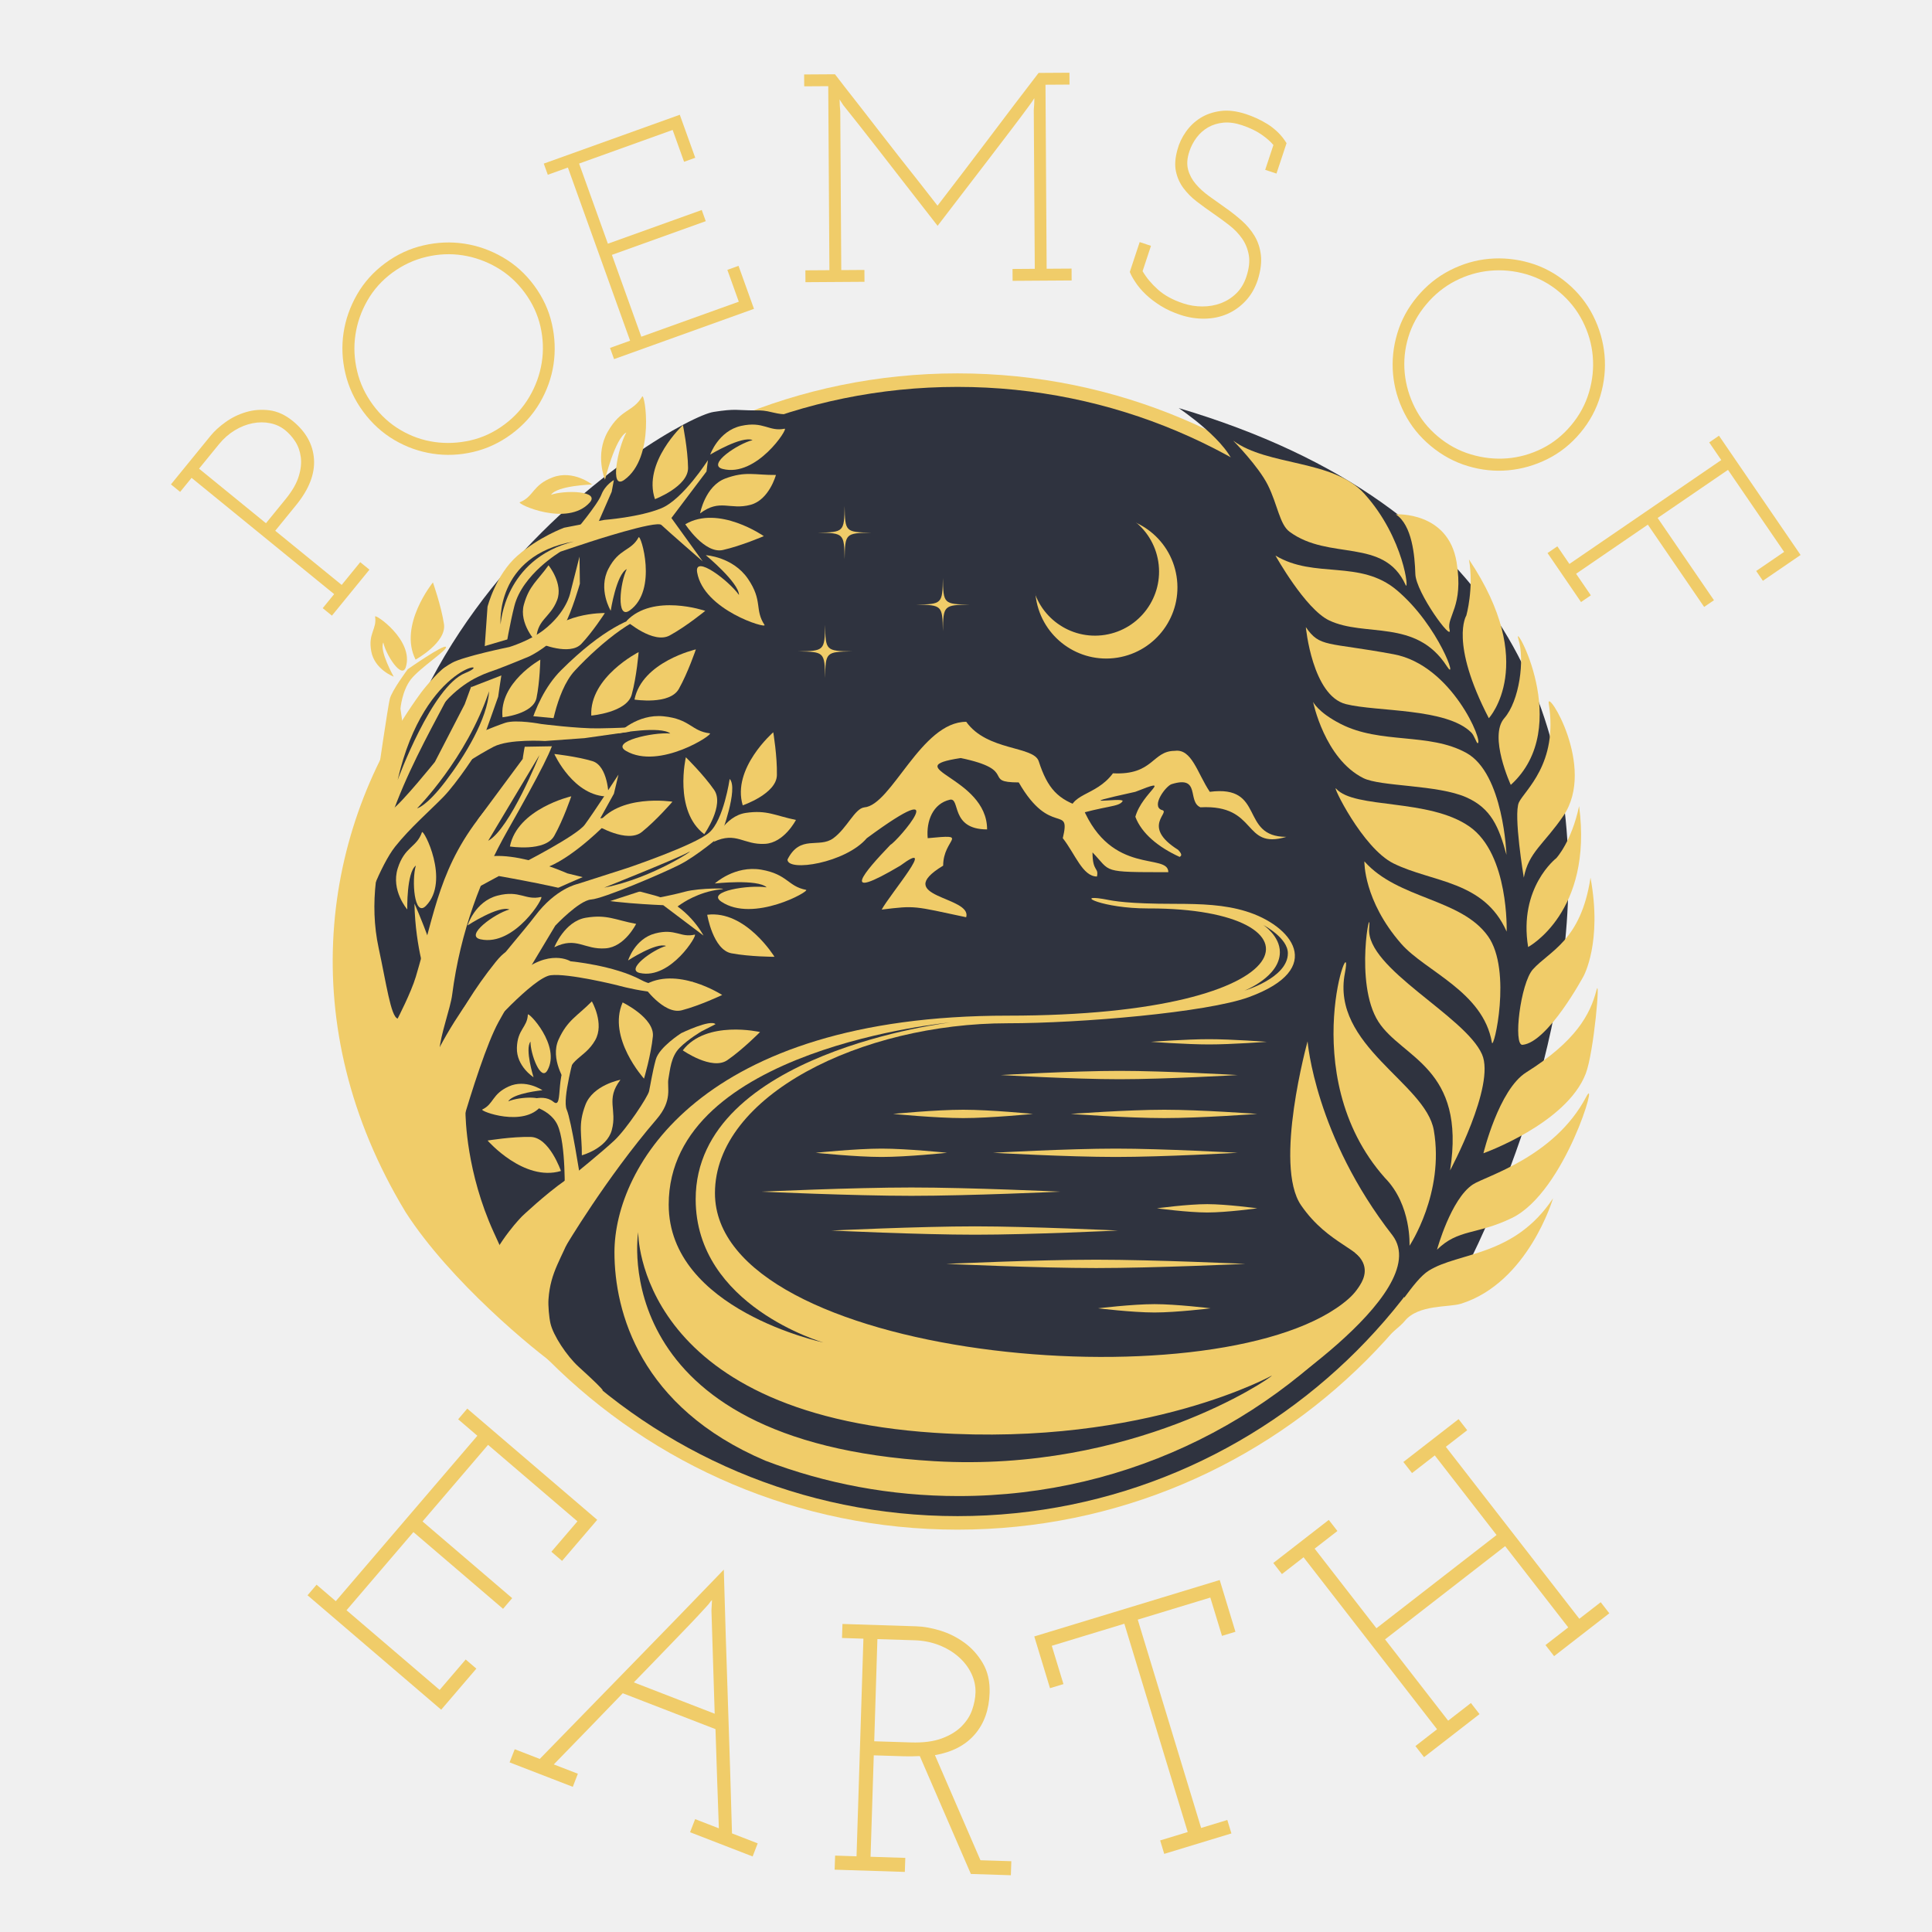
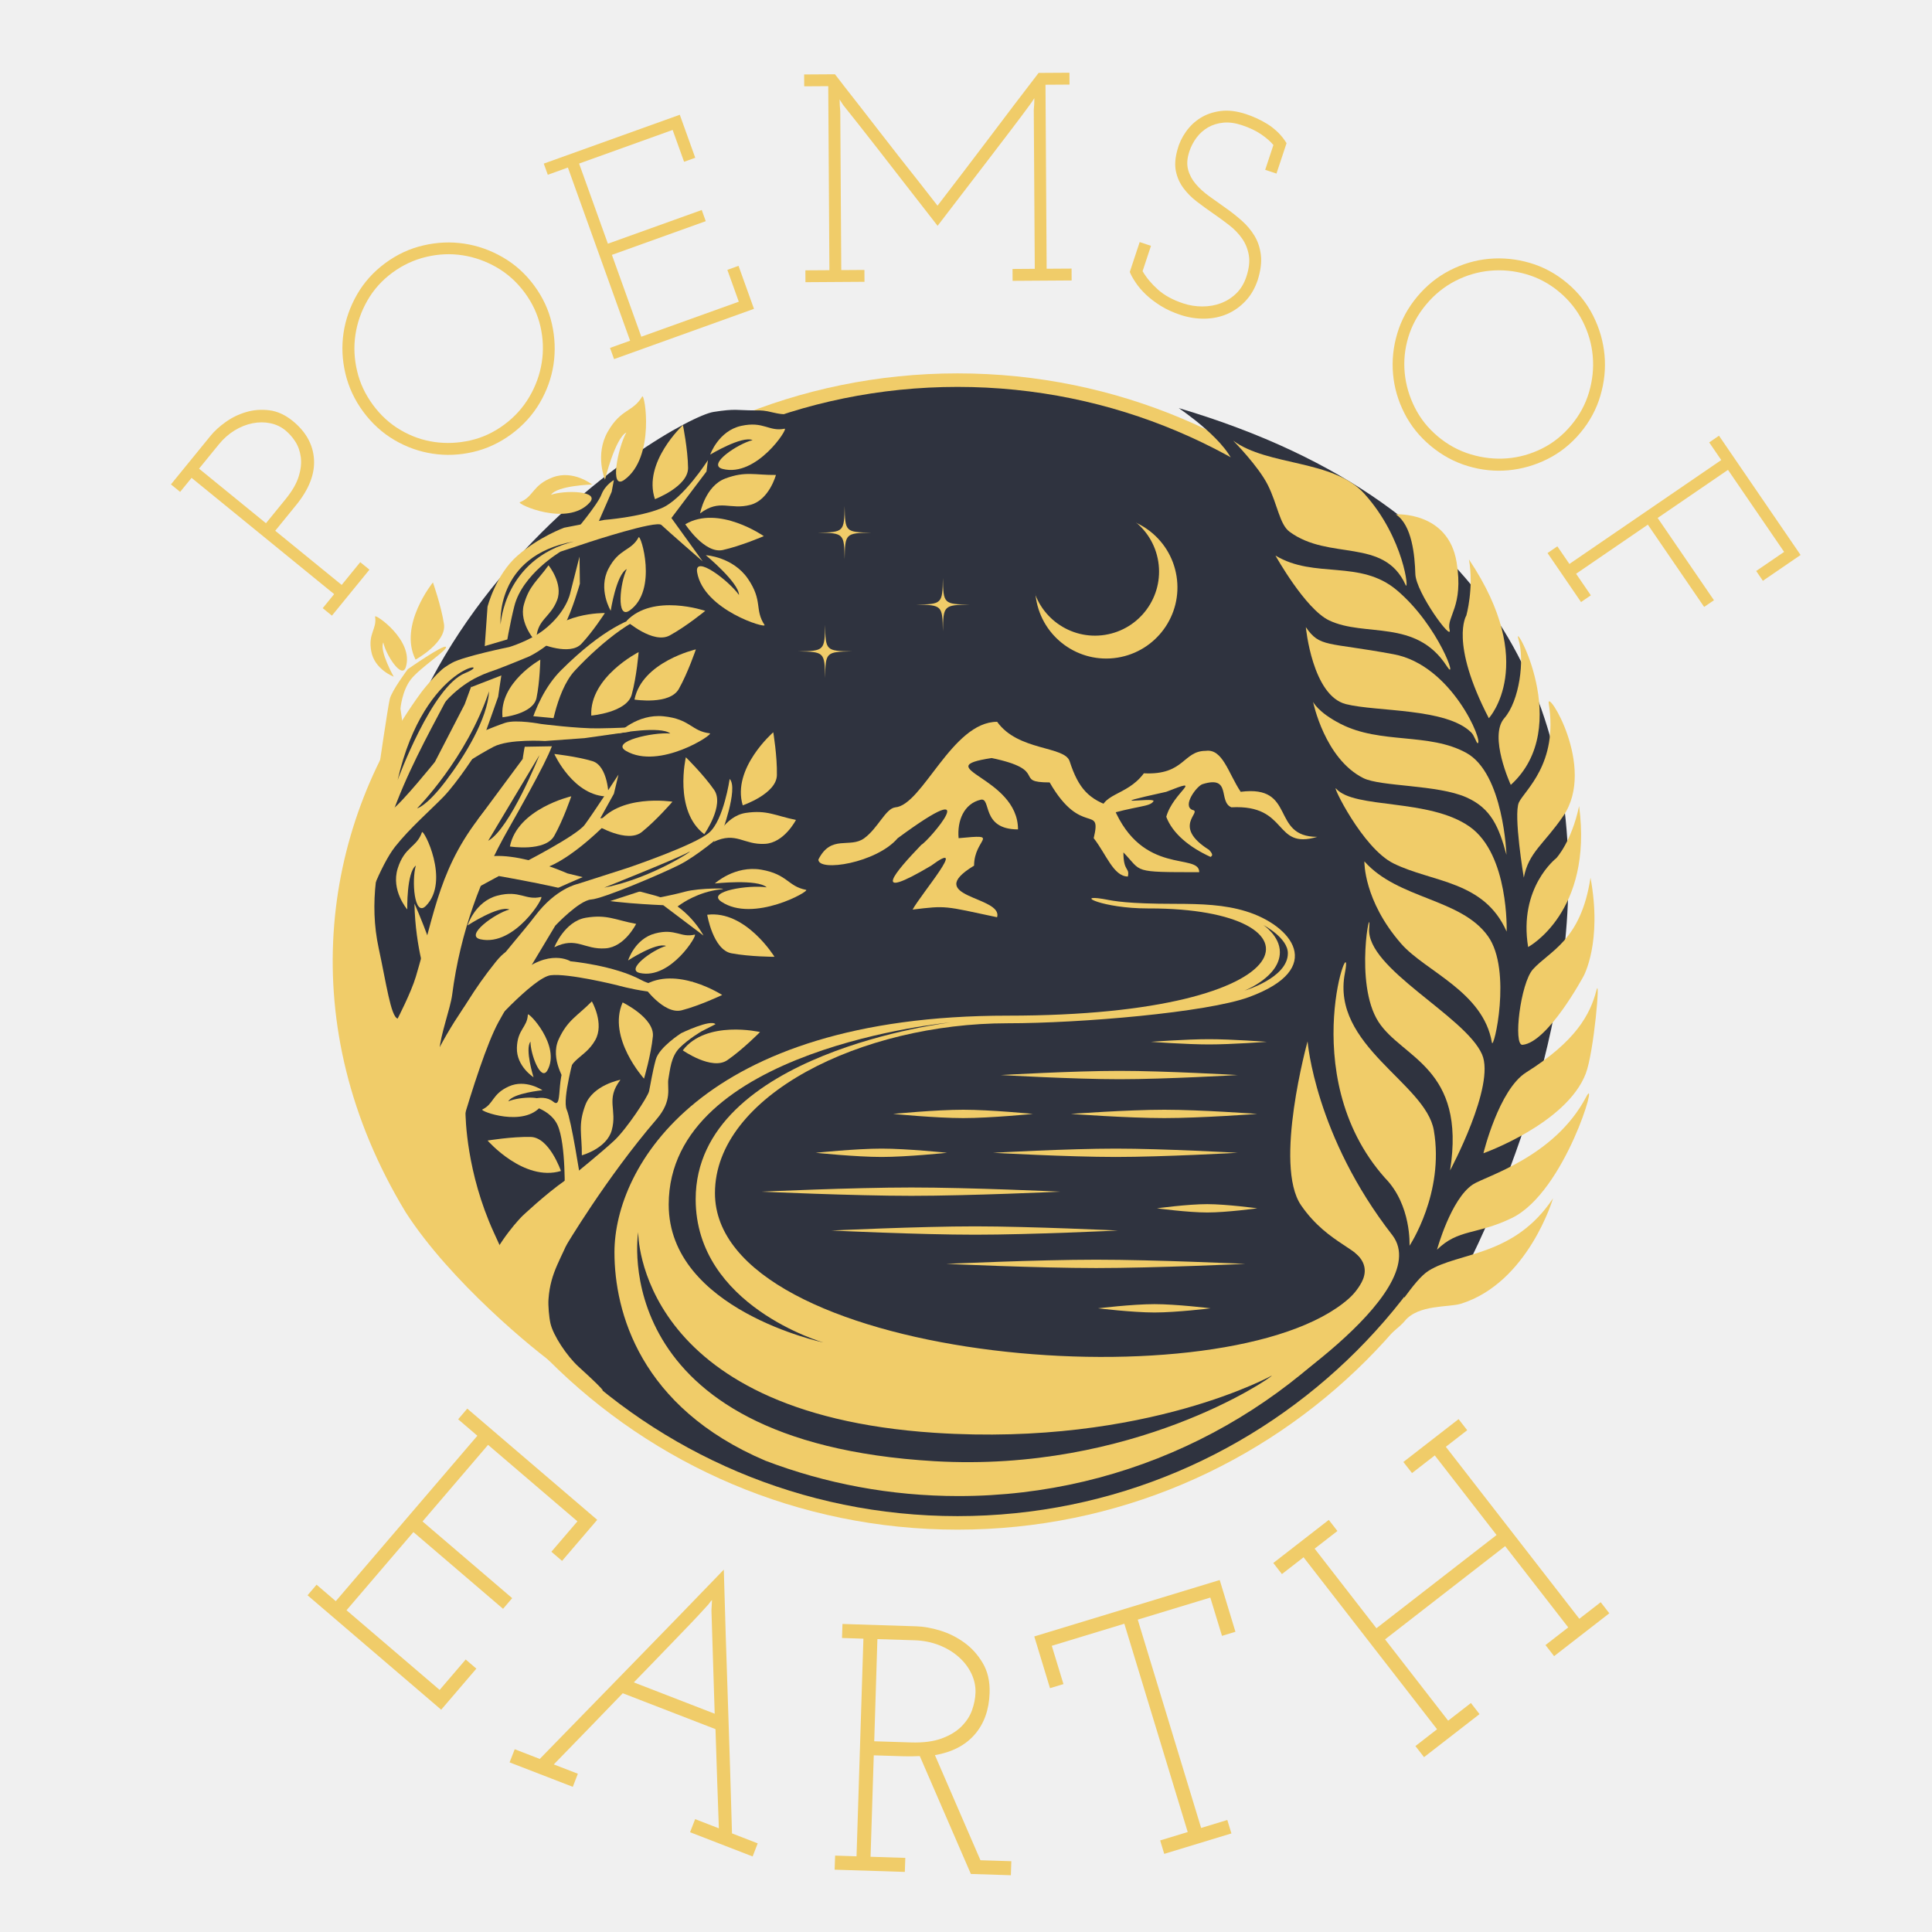
<svg xmlns="http://www.w3.org/2000/svg" version="1.1" id="Layer_1" x="0px" y="0px" viewBox="60 125 500 500" style="enable-background:new 0 0 500 500; background-color:#2F333F;" xml:space="preserve">
  <style type="text/css">
	.st0{fill:none;stroke:#000000;stroke-width:3.898;}
	.st1{fill:#FFFFFF;}
	.st2{fill:none;stroke:#EC008C;stroke-width:0.682;}
	.st3{fill:none;stroke:#EC008C;stroke-width:0.748;}

	.primary { fill: #F0CC69; }
	.secondary { fill: #2F333F; }
+ 
+ 	
+ 	.translate-right {
+ 		transform: translate(8px);
+ 	}
</style>
  <g>
    <circle class="primary" cx="307.81" cy="371.25" r="149.62" />
    <circle class="secondary" cx="307.81" cy="371.25" r="146.12" />
    <path class="secondary" d="M365.05,230.61c0,0,13.47,8.98,14.59,15.72c1.12,6.74,0.56,5.61,0.56,5.61s110.35,71.84,43.56,205.43   c-3.93,8.98,12.91,1.12,12.91,1.12S537.36,281.69,365.05,230.61" />
    <path class="secondary" d="M269.88,234.02c-1.26,0.32,1.94-3.75-3.9-2.19c-3.16,0.85-4.96,0.08-7.34-0.39c-1.41-0.28-2.7-0.23-3.27-0.23   c-4.68,0-4.9-0.52-10.72,0.4c-10.66,1.68-108.82,59.06-84.69,162.89c8.42,9.54,8.42-6.17,8.42-6.17S383.22,205.58,269.88,234.02" />
    <path class="primary" d="M364.49,274.13c-1.59-10.04-11.02-16.9-21.07-15.3c-10.04,1.59-16.89,11.02-15.3,21.07c1.59,10.04,11.02,16.9,21.07,15.3   C359.23,293.6,366.09,284.17,364.49,274.13" />
    <path class="secondary" d="M359.76,270.34c-1.43-9.04-9.92-15.21-18.96-13.77c-9.04,1.43-15.21,9.92-13.77,18.96   c1.43,9.04,9.92,15.21,18.96,13.77C355.02,287.86,361.19,279.37,359.76,270.34" />
  </g>
  <path class="st2" d="M448.54,296.75" />
  <g class="primary">
    <path d="M413.1,347.92c0,0-0.26,10.12,9.54,21.33c6.23,7.12,21.22,12.38,23.46,25.54c0.4,2.36,5.31-18.64-1.01-27.5   C438.08,357.46,421.86,357.78,413.1,347.92" />
    <path d="M449.92,366.1c0,0,0.65-19.98-9.6-27.17c-10.55-7.4-29.8-4.49-34.52-9.82c-1.32-1.49,6.76,15.38,14.87,19.36   C430.73,353.42,444.09,352.86,449.92,366.1" />
    <path d="M449.87,346.23c0,0-0.71-21.04-10.38-26.38c-9.68-5.34-22.17-2.18-32.55-7.51c-5.94-3.05-7.12-5.71-7.12-5.71   s2.98,14.73,13.01,19.74c4.49,2.24,19.19,1.67,26.66,4.98C445.88,334.19,447.9,338.94,449.87,346.23" />
    <path d="M383.58,489.7c0,0,47.97-30.02,36.82-44.96c-20.09-25.76-22-50.24-22-50.24s-8.86,32.02-1.68,42.43   c7.17,10.42,16.24,11.26,16.67,16.22C414.27,463.32,398.82,477.18,383.58,489.7" />
    <path d="M397.95,287.3c0,0,1.66,17.74,10.38,19.93c8,2.01,26.04,0.95,32.44,7.35c0.79,0.79,1.35,2.75,1.63,2.75   c1.64,0-6.57-20.21-21.72-23.01C403.39,291.11,401.6,292.63,397.95,287.3" />
    <path d="M390.09,268.78c0,0,7.72,13.84,13.87,16.77c9.33,4.45,22.48-0.51,30.47,11.85c3.09,4.77-1.96-10.38-12.91-19.64   C411.98,269.69,400.21,274.89,390.09,268.78" />
    <path d="M379.14,239.03c0,0,6.53,6.6,8.98,11.51c2.52,5.05,3.04,10.17,5.61,12.07c10.28,7.59,24.42,1.4,30.03,13.75   c0.97,2.13-0.28-12.07-10.66-23.57C405.06,243.86,388.12,245.69,379.14,239.03" />
    <path d="M414.43,472.25c6.87-7.44,11.28-15.87,15.34-18.41c7.76-4.85,22.05-3.52,32.16-18.72c0,0-6.43,21.86-23.86,27.29   c-3.16,0.98-11.01,0.15-14.52,4.46c-1.2,1.47-3.88,3.38-5.28,4.83C416.18,473.87,413,473.8,414.43,472.25" />
    <path d="M443.91,423.46c0,0,3.98-16.47,11.06-20.92c12.79-8.03,16.56-14.94,18.18-21.23c1.1-4.29-0.64,16.05-2.76,21.54   C465.42,415.8,443.91,423.46,443.91,423.46" />
    <path d="M455.48,370.09c0,0,16.84-8.98,13.19-36.48c-1.96,9.26-5.89,13.47-5.89,13.47S452.95,354.65,455.48,370.09" />
    <path d="M445.31,310.87c0,0,12.98-14.03-5.14-41.08c1.3,7.44-0.68,14.49-0.68,14.49S435.09,291.18,445.31,310.87" />
    <path d="M421.24,258.11c0,0,13.54-0.84,15.72,12.35c1.91,11.56-2.65,14.08-1.81,17.5c0.85,3.42-8.71-9.6-8.86-14.41   C426.14,268.74,425.45,260.92,421.24,258.11" />
    <path d="M450.99,328.13c0,0-5.79-12.57-1.68-17.26c3.93-4.49,5.33-15.15,3.65-20.49C451.17,284.75,467.55,313.12,450.99,328.13" />
    <path d="M454.36,352.13c0,0-2.73-16.34-1.27-19.46c1.46-3.12,10.25-10.01,7.72-25.58c-0.71-4.37,12.42,16.36,3.79,29.05   C459.61,343.46,455.59,345.55,454.36,352.13" />
    <path d="M431.9,448.42c0,0,3.56-13.09,9.26-16.87c3.31-2.19,21.1-7.02,29.34-22.67c3.45-6.56-5.37,24.61-19.23,31.34   C442.14,444.65,437.45,442.97,431.9,448.42" />
    <path d="M456.72,375.86c4.33-4.8,12.43-7.36,14.9-23.73c3.11,16.81-1.82,25.54-1.82,25.54s-9.19,17.12-15.77,17.73   C451.55,395.63,453.49,379.44,456.72,375.86" />
    <path d="M424.78,447.4c0,0,9.09-13.61,6.29-29.89c-2.11-12.23-26.66-21.89-23.01-40.69c2.66-13.73-13.61,26.1,10.38,53.04   C425.34,436.88,424.78,447.4,424.78,447.4" />
    <path d="M435.28,427.9c0,0,11.81-21.96,8.27-30.03c-4.38-9.99-30.11-22.23-29.21-32.67c0.65-7.57-4.04,14.26,2.41,24.25   C422.87,398.92,439.48,401.24,435.28,427.9" />
    <path class="st1" d="M155.85,332.31" />
  </g>
  <path class="st3" d="M155.85,332.31" />
  <g class="primary">
    <path d="M164.97,438.7c-29.34-48.47-21.68-99.26,3.94-134.37c1.29-1.76,5.69-6.9,6.66-6.7c1.73,0.36,3.23,2.64,2.67,3.62   c-1.03,1.79-2.05,3.62-3.04,5.49c-9.22,17.44-22.2,40.51-17.2,63.63c1.97,9.11,3.14,17.73,4.91,18.24c0,0,3.48-6.73,4.7-10.82   c5.03-16.86,6.08-28.82,18.15-43.34c22.48-27.04,22.15-23.69,5.55,5.57c-6.7,11.82-12.17,25.99-14.3,42.48   c-0.44,3.4-3.11,10.6-3.25,14.19c-0.24,6.19,6.7,9.49,6.7,15.76c0,1.96,0.28,16,7.3,31.43c4.05,8.92,8.38,18.13,14.08,26.54   c0.7,1.03,5.18,10.17,2.89,8.57C198.26,474.52,176.45,456.56,164.97,438.7" />
    <path d="M181.88,448.29c-6.35-10.76-9.93-38.58,8.6-70.93c3.58-6.25,2.07-8.71-2.2-3.4c-22.41,27.85-21.1,55.3-21.1,55.3" />
    <path d="M209.76,478.73c-3.09-2.81-6.6-8.15-7.3-11.23c-0.36-1.59-0.63-4.58-0.51-6.27c0.51-7.2,3.4-10.42,6.12-17.58   c4-10.49,5.98-8.11,6.94-12.03c3.44-14.07-19.85,8.11-19.85,8.11s-6.08,5.97-9.68,14.68c0,0,2.88,6.52,8.56,11.98   C206.63,478.49,226.09,493.57,209.76,478.73" />
    <path d="M206.26,447.76c0,0,10.51-17.79,23.65-33.09c4.28-4.98,2.65-8.21,3.08-10.49c0.43-2.28,0.62-5.69,2.88-7.99   c2.26-2.29,5.72-4.3,5.72-4.3l3.58-1.83c-1.27-1.36-8.87,2.32-8.87,2.32s-5.7,3.62-6.58,6.82c-0.88,3.19-1.41,6.72-1.74,8.2   c-0.33,1.48-5.79,9.74-8.98,12.74c-3.2,2.99-10.41,8.83-10.41,8.83l-2.64,10.9L206.26,447.76z" />
    <path d="M206.13,434.17c0,0,0.39-13.12-1.84-18.01c-2.24-4.89-9.39-5.59-9.39-5.59s5.26-2.95,8.29-0.45   c3.02,2.51-0.23-9.41,5.52-12.15c0,0-3.25,11.45-2.05,14.2c1.21,2.75,3.54,17.88,3.54,17.88" />
    <path d="M185.5,392.12c0,0,12.52-14.16,17.01-14.73c4.49-0.56,17.17,2.57,17.17,2.57s14.4,4.14,18.65,0.46   c4.25-3.68-5.26,2.06-12.33-1.77c-7.08-3.83-18.35-4.87-18.35-4.87s-5.54-3.5-13.58,3.45" />
    <path d="M195.3,330.25c1.99-1.1,6.97-9.59,6.96-14.01c0,0.05,1.41-12.19,6.49-17.66c6.83-7.36,17.5-15.99,21.94-14.21   c4.44,1.78-4.03-7.27-25.45,14.06c-8.41,8.38-9.96,22.98-9.96,22.98l-11.74,15.85" />
    <path d="M154.35,360.54c0,0,4.05-11.57,7.92-16.44c3.87-4.87,9.05-9.34,12.5-12.89c3.45-3.56,9.04-11.93,9.68-13.46   c0.64-1.53,4.48-12.45,4.48-12.45s2.07-15.19,4.19-23.47c2.12-8.28,11.95-14.07,11.95-14.07l7.47-2.48c0,0,17.32-5.68,18.63-4.42   c1.31,1.26,10.69,9.43,10.69,9.43l-8.1-11.23l9.08-12.04l0.37-2.93c0,0-6.44,10.13-12.07,12.45c-5.63,2.32-14.74,3.01-14.74,3.01   l-10.4,2.02c0,0-6.49,2.35-12.1,7.26s-7.73,13.19-7.73,13.19l-0.79,11.27l-5.12,13.98l-7.71,14.92c0,0-8.54,10.59-11.14,12.39   C158.82,336.38,154.35,360.54,154.35,360.54" />
    <path d="M195.32,348.38c0,0,13.86-7.06,16.02-9.95c2.15-2.9,8.72-12.96,8.72-12.96l-1.18,4.94l-3.53,6.37l6.52-0.71l7.05-0.57   l-4.04,2.01l-9.15,1.79c0,0-9.74,9.71-16.35,10.76" />
    <path d="M170.57,378.93c0,0-3.07-8.36-3.31-20.07c0,0,1.71,3.68,3.86,9.68c3.01,8.4,3.34,1.8,3.34,1.8" />
    <path d="M208.61,262.8c0,0,6.03-7.18,7.02-9.76c0.99-2.58,3.24-3.8,3.24-3.8l-0.57,3.04l-3.66,8.37" />
    <path d="M157.9,324.94c0,0,2.46-16.87,2.97-19.04c0.52-2.17,4.66-7.71,4.66-7.71s9.23-6.46,9.87-5.78   c0.63,0.68-6.78,5.45-9.08,8.43c-2.3,2.98-2.68,7.56-2.68,7.56l0.53,3.74L157.9,324.94z" />
    <path d="M214.41,338.59c0,0,7.9,4.75,11.68,1.74c3.78-3.02,7.94-7.85,7.94-7.85S219.91,330.24,214.41,338.59" />
    <path d="M237.35,260.68c0,0,5,7.72,9.73,6.66c4.73-1.06,10.59-3.59,10.59-3.59S245.97,255.58,237.35,260.68" />
    <path d="M229.5,254.18c0,0,8.62-3.27,8.57-8.1c-0.06-4.83-1.33-11.07-1.33-11.07S226.28,244.72,229.5,254.18" />
    <path d="M213.02,310.19c0,0,9.19-0.78,10.47-5.43c1.28-4.66,1.79-11,1.79-11S212.55,300.21,213.02,310.19" />
    <path d="M243.03,361.74c0,0,1.5,9.07,6.26,9.97c4.76,0.9,11.15,0.91,11.15,0.91S252.98,360.49,243.03,361.74" />
    <path d="M236.7,396.83c0,0,7.54,5.29,11.53,2.54c3.99-2.75,8.47-7.28,8.47-7.28S242.78,388.88,236.7,396.83" />
    <path d="M252.22,333.42c0,0,8.73-2.97,8.84-7.8c0.11-4.83-0.94-11.11-0.94-11.11S249.34,323.86,252.22,333.42" />
    <path d="M167.55,295.71c0,0,8.08-4.44,7.35-9.21c-0.73-4.77-2.86-10.77-2.86-10.77S163.05,286.78,167.55,295.71" />
    <path d="M224.2,306.05c0,0,9.11,1.46,11.48-2.75c2.37-4.21,4.41-10.24,4.41-10.24S226.16,296.25,224.2,306.05" />
    <path d="M191.96,344.07c0,0,9.11,1.46,11.48-2.75c2.37-4.21,4.41-10.24,4.41-10.24S193.92,334.28,191.96,344.07" />
    <path d="M226.48,380.14c0,0,5.27,7.54,9.96,6.32c4.69-1.22,10.46-3.96,10.46-3.96S234.92,374.74,226.48,380.14" />
    <path d="M205.17,428.05c0,0-2.98-8.7-7.83-8.81c-4.85-0.11-11.15,0.93-11.15,0.93S195.56,430.92,205.17,428.05" />
    <path d="M220.02,314.77c0,0,4.83-5.09,11.73-4.39c6.9,0.7,7.14,3.83,11.93,4.4c1.26,0.15-13.07,9.58-21.68,4.55   c-4.13-2.41,6.96-4.89,11.48-4.5C230.95,312.8,220.02,314.77,220.02,314.77" />
    <path d="M216.57,249.14c0,0-2.71-6.46,0.74-12.46c3.45-6,6.42-4.94,8.89-9.06c0.65-1.08,3.47,15.78-4.65,21.58   c-3.89,2.78-1.65-8.32,0.54-12.27C219.2,238.4,216.57,249.14,216.57,249.14" />
    <path d="M243.8,242.65c0,0,2.13-6.13,8-7.43c5.87-1.3,7.17,1.56,11.26,0.73c1.08-0.22-7.25,12.67-16.04,10.41   c-4.22-1.08,3.94-6.54,7.75-7.46C252,237.7,243.8,242.65,243.8,242.65" />
    <path d="M181.01,364.5c0,0,1.91-6.2,7.73-7.71c5.82-1.51,7.22,1.3,11.28,0.34c1.07-0.25-6.8,12.91-15.67,10.96   c-4.25-0.94,3.71-6.68,7.49-7.72C189.03,359.27,181.01,364.5,181.01,364.5" />
    <path d="M218.05,283.06c0,0-3.35-5.57-0.58-10.88c2.77-5.32,5.8-4.47,7.8-8.12c0.53-0.96,5.08,13.67-2.31,18.93   c-3.54,2.52-2.5-7.21-0.75-10.71C219.51,273.62,218.05,283.06,218.05,283.06" />
    <path d="M242.66,268.68c0,0,7.02,0.41,10.92,6.13c3.9,5.72,1.64,7.91,4.28,11.93c0.69,1.06-15.77-3.81-17.44-13.62   c-0.8-4.7,8.23,2.17,10.83,5.86C251.2,275.75,242.66,268.68,242.66,268.68" />
    <path d="M222.13,285.72c0,0,6.95,6.05,11.2,3.73c4.25-2.32,9.19-6.36,9.19-6.36S229,278.45,222.13,285.72" />
    <path d="M245,353.64c0,0,5.17-4.74,12.01-3.57c6.84,1.18,6.86,4.32,11.59,5.22c1.24,0.24-13.71,8.65-21.95,3.04   c-3.95-2.69,7.29-4.39,11.76-3.69C256.04,352.43,245,353.64,245,353.64" />
    <path d="M242.26,340.89c0,0,5.31-7.51,2.55-11.48c-2.76-3.97-7.31-8.43-7.31-8.43S234.28,334.84,242.26,340.89" />
    <path d="M165.4,360.36c0,0-4.27-4.9-2.47-10.62c1.8-5.71,4.93-5.4,6.27-9.35c0.35-1.04,7.39,12.58,1.03,19.04   c-3.05,3.1-3.72-6.67-2.61-10.42C165.2,350.82,165.4,360.36,165.4,360.36" />
    <path d="M241.18,257.87c0,0,1.31-7.09,6.55-9.04c5.23-1.95,7.61-0.86,13.08-0.91c0,0-1.73,6.42-6.55,7.72   C248.87,257.09,246.34,253.97,241.18,257.87" />
    <path d="M244.72,342.86c0,0,2.77-6.66,8.29-7.48c5.52-0.82,7.62,0.73,12.98,1.82c0,0-3.03,5.92-8.01,6.19   C252.4,343.7,250.58,340.12,244.72,342.86" />
    <path d="M220.57,404.45c0,0-7.12,1.31-9.08,6.52c-1.96,5.21-0.86,7.58-0.91,13.02c0,0,6.45-1.73,7.75-6.52   C219.79,412.11,216.65,409.6,220.57,404.45" />
    <path d="M206.36,405.01c0,0-4.1-5.94-1.79-11s4.77-5.97,8.6-9.85c0,0,3.33,5.76,0.85,10.07   C211.25,399.04,207.24,398.61,206.36,405.01" />
    <path d="M217.52,331.13c0,0-0.1-7.93-4.23-9.16s-9.83-1.84-9.83-1.84S208.47,331.27,217.52,331.13" />
    <path d="M190.05,310.63c0,0,7.93-0.79,8.8-5c0.87-4.2,0.98-9.91,0.98-9.91S189.13,301.66,190.05,310.63" />
    <path d="M198.79,291.2c0,0-4.58-4.8-3.21-9.73c1.37-4.93,3.47-6.1,6.38-10.17c0,0,3.86,4.75,2.22,9.01   C202.36,285.09,198.67,285.27,198.79,291.2" />
    <path d="M199.82,291.55c0,0,7.64,3.25,10.63,0.09c2.99-3.16,6.09-7.99,6.09-7.99S203.67,283.43,199.82,291.55" />
    <path d="M200.38,407.15c0,0-4.35-2.98-8.73-0.97c-4.38,2-3.81,4.51-6.83,5.96c-0.79,0.38,10.8,4.76,15.3-1   c2.16-2.76-5.7-2.37-8.58-1.11C192.74,407.9,200.38,407.15,200.38,407.15" />
    <path d="M221.14,384.43c0,0,8.3,4.01,7.82,8.81c-0.48,4.8-2.29,10.91-2.29,10.91S217.11,393.58,221.14,384.43" />
    <path d="M213.24,250.39c0,0-4.87-3.86-10.18-1.86c-5.32,2-4.86,4.99-8.53,6.45c-0.96,0.39,12.3,6.49,18.08,0.08   c2.77-3.07-6.51-3.25-10-2.01C204.19,250.65,213.24,250.39,213.24,250.39" />
    <path d="M161.89,300.12c0,0-4.94-1.84-5.81-6.56c-0.87-4.72,1.52-5.7,0.99-8.99c-0.14-0.87,10.11,6.08,7.96,13.06   c-1.03,3.35-5.22-3.29-5.83-6.36C158.13,293.45,161.89,300.12,161.89,300.12" />
    <path d="M203.46,370.14c0,0,2.65-6.71,8.16-7.63c5.51-0.92,7.64,0.6,13.01,1.59c0,0-2.93,5.97-7.9,6.33   C211.16,370.84,209.28,367.29,203.46,370.14" />
    <path d="M222.55,373.56c0,0,1.74-5.62,7.01-6.99c5.27-1.37,6.54,1.18,10.23,0.31c0.97-0.23-6.16,11.7-14.2,9.93   c-3.85-0.85,3.36-6.05,6.79-7C229.81,368.82,222.55,373.56,222.55,373.56" />
  </g>
  <polygon class="secondary" points="195.77,310.15 204.52,310.97 203.11,318.13 192.34,318.32 " />
  <g class="primary">
    <path d="M177.93,324.13c0,0,5.81-3.78,9.81-5.87c4.01-2.08,13.3-1.49,13.3-1.49l10.25-0.74l11.68-1.66l-0.63-1.11   c0,0-2.15,0.16-7.47,0.24c-5.32,0.08-14.81-1.13-14.81-1.13s-6.47-1.25-9.33-0.3c-2.86,0.95-9.91,3.91-9.91,3.91" />
    <path d="M229.78,357.41c0,0,3.66-0.6,7.49-1.64s12.32-0.93,9.14-0.59c-5.74,0.63-10.05,3.72-10.05,3.72l-2.5,1.69" />
    <path d="M177.08,358.22l12.02-6.5c0,0,19.05,3.3,22.59,5.11c3.54,1.81,19.95,2.43,19.95,2.43l10.42,7.86c0,0-4.15-8.06-12.57-10.36   c-8.41-2.3-22.65-5.73-22.65-5.73s-19.02-8.61-25.71-2.05" />
  </g>
  <polygon class="secondary" points="181.88,302.85 191.51,299.12 194.48,289.54 184.55,292.47 " />
  <g class="primary">
    <path d="M167.53,308.56c0,0-2.9,1.24,1.97-4.49c4.87-5.73,4.49-5.82,7.44-7.51c2.95-1.68,14.9-4.12,14.9-4.12s5.22-1.57,8.87-4.4   c5.88-4.56,6.85-9.49,6.85-9.49l2.42-9.5l0.09,7.01c0,0-2.07,7.29-4.04,10.82c-2.86,5.13-9.07,8-9.07,8s-4.54,1.91-8.2,3.29   c-2.41,0.91-7.18,2.06-12.51,7.37c-4.76,4.74-14.87,21.57-14.87,21.57L167.53,308.56z" />
    <path d="M198.08,403.79c0,0-4.45-2.82-4.31-7.62s2.68-5.26,2.84-8.59c0.04-0.88,8.62,8.04,5.06,14.42   c-1.71,3.06-4.42-4.3-4.38-7.43C195.79,396.49,198.08,403.79,198.08,403.79" />
    <path class="secondary" d="M167.95,334.19c0,0,2.35-0.41,7.38-7.02c5.03-6.61,10.82-16.13,11.25-23.29   C180.72,321.38,167.95,334.19,167.95,334.19" />
    <path class="secondary" d="M189.56,286.62c0,0,0.85-16.92,18.96-21.49C187.92,268.83,189.56,286.62,189.56,286.62" />
    <path class="secondary" d="M186.34,342.59l13.27-22.18C199.62,320.41,191.97,339.55,186.34,342.59" />
    <path class="secondary" d="M162.91,326.87c0,0,8.86-24.23,17.47-27.68C188.99,295.73,169.97,296.11,162.91,326.87" />
  </g>
  <path class="st3" d="M193.03,377.64" />
  <g class="primary">
    <path class="secondary" d="M201.78,356.11c0.8-0.73,16.02-7.07,16.02-7.07l8.62,6.39l-14.26,4.63L201.78,356.11z" />
    <path d="M248.84,326.59c0,0-1.54,10.63-5.32,13.9c-3.78,3.27-21.08,9.12-21.08,9.12l-12.96,4.16c0,0-5.64,1.14-11.01,8.29   s-23.04,25.67-29.24,44.45c-3.43,10.38,4.62,29.99,4.62,29.99s9.25-36.15,15.15-46.97c3.49-6.4,14.71-24.98,14.71-24.98   s6.16-6.54,9.29-6.76c3.13-0.22,18.24-6.66,22.85-8.99c4.6-2.33,10.75-7.64,10.75-7.64S251.19,329.05,248.84,326.59" />
    <path class="secondary" d="M216.37,354.72c0,0,18.78-7.5,21.71-9.12C241.01,343.98,229.22,352.22,216.37,354.72" />
-     <path d="M373.09,329.92c-3.21-4.8-4.65-11.22-9.05-10.6c-5.92,0-5.48,6.35-16.01,5.81c-4.65,6.24-11.4,4.8-11.4,11.25   c9.81-3.03,12.98-2.45,13.92-4.08c0-1.05-14.86,1.62,3.28-2.38c10.21-4.04,1.8,0,0,6.46c1.62,4.35,6.06,7.94,11.47,10.39   c0.25-0.25,0.94-0.4-0.4-1.83c-9.86-6.18-1.59-9.82-4.29-10.33c-2.74-1.05,1.12-6.21,2.6-6.67c7.61-2.38,3.97,4.52,7.47,5.99   c15.01-0.79,10.75,11.07,22.22,7.65C380.7,341.57,387.59,328.04,373.09,329.92" />
-     <path d="M275.67,341.93c-3.73,2.73-8.55-1.08-11.87,5.52c0,3.28,15.04,0.9,20.52-5.52c23.45-17.28,7.9,0.83,6.13,1.7   c-6.82,7.11-13.53,14.93,2.53,5.41c9.95-7.34-2.53,7.21-4.8,11.36c8.87-1.08,8.12-0.94,21.86,1.98c1.64-5.47-19.59-5.09-5.95-13.35   c0-7.11,7.25-8.19-4-7.11c-0.41-4.46,1.34-8.92,5.7-9.95c2.85-0.67,0,7.68,9.67,7.68c0-13.74-23.59-15.91-6.82-18.47   c15.08,3.14,5.34,6.31,15.01,6.31c8.26,14.36,13.56,5.35,11.4,14.43c3.21,4.08,5.12,9.92,8.84,9.92c0.53-2.42-1.15-1.12-1.15-6.24   c4.94,5.12,2.02,5.12,19.62,5.12c0-5.12-14.68,1.12-22.18-16.77c-6.38-1.98-9.05-4.83-11.36-11.94c-1.3-4-13.35-2.6-18.76-10.21   c-11.69,0-19.3,21.61-26.4,22.15C281.19,334.28,279.22,339.33,275.67,341.93" />
+     <path class="translate-right" d="M373.09,329.92c-3.21-4.8-4.65-11.22-9.05-10.6c-5.92,0-5.48,6.35-16.01,5.81c-4.65,6.24-11.4,4.8-11.4,11.25   c9.81-3.03,12.98-2.45,13.92-4.08c0-1.05-14.86,1.62,3.28-2.38c10.21-4.04,1.8,0,0,6.46c1.62,4.35,6.06,7.94,11.47,10.39   c0.25-0.25,0.94-0.4-0.4-1.83c-9.86-6.18-1.59-9.82-4.29-10.33c-2.74-1.05,1.12-6.21,2.6-6.67c7.61-2.38,3.97,4.52,7.47,5.99   c15.01-0.79,10.75,11.07,22.22,7.65C380.7,341.57,387.59,328.04,373.09,329.92" />
+     <path class="translate-right" d="M275.67,341.93c-3.73,2.73-8.55-1.08-11.87,5.52c0,3.28,15.04,0.9,20.52-5.52c23.45-17.28,7.9,0.83,6.13,1.7   c-6.82,7.11-13.53,14.93,2.53,5.41c9.95-7.34-2.53,7.21-4.8,11.36c8.87-1.08,8.12-0.94,21.86,1.98c1.64-5.47-19.59-5.09-5.95-13.35   c0-7.11,7.25-8.19-4-7.11c-0.41-4.46,1.34-8.92,5.7-9.95c2.85-0.67,0,7.68,9.67,7.68c0-13.74-23.59-15.91-6.82-18.47   c15.08,3.14,5.34,6.31,15.01,6.31c8.26,14.36,13.56,5.35,11.4,14.43c3.21,4.08,5.12,9.92,8.84,9.92c0.53-2.42-1.15-1.12-1.15-6.24   c4.94,5.12,2.02,5.12,19.62,5.12c0-5.12-14.68,1.12-22.18-16.77c-6.38-1.98-9.05-4.83-11.36-11.94c-1.3-4-13.35-2.6-18.76-10.21   c-11.69,0-19.3,21.61-26.4,22.15C281.19,334.28,279.22,339.33,275.67,341.93" />
    <path d="M358.79,462.51c-5.72,0-14.61,1.08-14.61,1.08s8.89,1.08,14.61,1.08c5.68,0,14.52-1.08,14.52-1.08   S364.48,462.51,358.79,462.51" />
    <path d="M343.7,451.01c-15.2,0-38.81,1.08-38.81,1.08s23.62,1.08,38.81,1.08c15.1,0,38.57-1.08,38.57-1.08   S358.81,451.01,343.7,451.01" />
    <path d="M312.38,442.38c-14.56,0-37.19,1.08-37.19,1.08s22.62,1.08,37.19,1.08c14.47,0,36.95-1.08,36.95-1.08   S326.85,442.39,312.38,442.38" />
    <path d="M372.44,436.63c-5.1,0-13.02,1.08-13.02,1.08s7.92,1.08,13.02,1.08c5.07,0,12.94-1.08,12.94-1.08   S377.5,436.64,372.44,436.63" />
    <path d="M295.88,432.32c-15.2,0-38.81,1.08-38.81,1.08s23.62,1.08,38.81,1.08c15.1,0,38.57-1.08,38.57-1.08   S310.98,432.32,295.88,432.32" />
    <path d="M348.76,422.26c-12.43,0-31.74,1.08-31.74,1.08s19.31,1.08,31.74,1.08c12.35,0,31.54-1.08,31.54-1.08   S361.11,422.26,348.76,422.26" />
    <path d="M288.16,422.26c-6.68,0-17.05,1.08-17.05,1.08s10.38,1.08,17.05,1.08c6.63,0,16.94-1.08,16.94-1.08   S294.79,422.26,288.16,422.26" />
    <path d="M361.33,412.2c-9.48,0-24.2,1.08-24.2,1.08s14.73,1.08,24.2,1.08c9.42,0,24.05-1.08,24.05-1.08S370.74,412.2,361.33,412.2" />
    <path d="M309.29,412.2c-7.11,0-18.15,1.08-18.15,1.08s11.04,1.08,18.15,1.08c7.06,0,18.03-1.08,18.03-1.08   S316.35,412.2,309.29,412.2" />
    <path d="M349.75,402.14c-12.04,0-30.75,1.08-30.75,1.08s18.71,1.08,30.75,1.08c11.96,0,30.55-1.08,30.55-1.08   S361.71,402.14,349.75,402.14" />
    <path d="M372.9,393.94c-5.89,0-15.04,0.68-15.04,0.68s9.15,0.68,15.04,0.68c5.85,0,14.94-0.68,14.94-0.68   S378.75,393.94,372.9,393.94" />
    <path d="M219.02,449.09c0,15.39,6.58,40.09,39.04,53.93c15.53,5.92,32.39,9.16,50,9.16c44.82,0,84.74-21,110.45-53.69   c0,0-0.51-5.52-1.92-7.27c-2.53-3.12-6.91-2.87-5.84-1.96c3.82,3.25,2.29,6.62,1.23,8.31c-1.18,1.89-2.34,3.15-4.45,4.77   c-34.04,26.2-162.5,14.37-162.5-28.56c0-25.24,37.85-43.96,75.75-43.96c18.91,0,51.49-2.79,62.38-6.75   c20.3-7.4,11.09-18.62-0.72-22.23c-5.54-1.7-11.37-1.93-18.51-1.93c-12.01,0-15.73-0.74-17.72-1.13c-0.31-0.06-0.58-0.11-0.83-0.15   c-7.31-1.19,0,2.47,11.62,2.47h0.46c46.61,0,42.79,27.75-36.67,27.75C241.33,387.84,219.02,427.1,219.02,449.09" />
    <path class="secondary" d="M301.9,495.81c-77.32-5.07-76.74-51.95-76.74-51.95s-8.9,54.28,76.62,59.29c51.38,3.01,87.11-21.5,87.38-22.15   C390.32,480.32,357.1,499.43,301.9,495.81" />
    <path class="secondary" d="M240.04,435.36c0-37.96,65.95-45.75,65.95-45.75s-72.93,6.61-72.93,47.15c0,27.24,40.01,35.67,40.01,35.67   S240.04,462.99,240.04,435.36" />
    <path class="secondary" d="M386.94,364.39c0,0,6.36,3.3,6.36,7.32c0,6.38-11.23,9.66-11.23,9.66s9.16-3.57,9.16-9.95   C391.24,367.21,386.94,364.39,386.94,364.39" />
    <path d="M278.59,255.97c0.11,6.67,0.21,6.77,6.93,6.88c-6.72,0.11-6.82,0.21-6.93,6.88c-0.12-6.67-0.21-6.77-6.93-6.88   C278.38,262.74,278.47,262.65,278.59,255.97" />
    <path d="M273.54,286.7c0.11,6.67,0.21,6.77,6.93,6.88c-6.72,0.11-6.82,0.21-6.93,6.88c-0.12-6.67-0.21-6.77-6.93-6.88   C273.33,293.46,273.42,293.37,273.54,286.7" />
    <path d="M304.02,274.59c0.11,6.67,0.21,6.77,6.93,6.88c-6.72,0.11-6.82,0.21-6.93,6.88c-0.12-6.67-0.21-6.77-6.93-6.88   C303.81,281.36,303.9,281.27,304.02,274.59" />
  </g>
  <g id="Layer_2" class="primary">
    <g>
      <path d="M143.52,282.39l2.96-3.63l-36.9-30.09l-2.96,3.63l-2.38-1.94l10.24-12.56c1-1.23,2.3-2.42,3.89-3.56    c1.59-1.14,3.35-2.01,5.28-2.58c1.92-0.58,3.94-0.74,6.04-0.48c2.1,0.26,4.12,1.18,6.07,2.77c3.41,2.78,5.25,6.08,5.5,9.9    c0.25,3.82-1.29,7.78-4.63,11.88l-5.4,6.63l17.2,14.02l4.8-5.89l2.38,1.94l-9.71,11.9L143.52,282.39z M128.83,260.41l5.08-6.23    c1.69-2.08,2.83-4.03,3.39-5.87c0.57-1.83,0.75-3.52,0.54-5.05c-0.21-1.53-0.69-2.87-1.44-4.02c-0.75-1.15-1.61-2.11-2.57-2.89    c-1.12-0.91-2.41-1.52-3.89-1.82c-1.47-0.31-3-0.3-4.58,0.01c-1.58,0.31-3.13,0.93-4.64,1.85c-1.52,0.93-2.88,2.13-4.08,3.61    l-5.13,6.29L128.83,260.41z" />
    </g>
    <g>
      <path d="M154.02,231.57c-2.25-3.05-3.79-6.35-4.63-9.9c-0.84-3.55-1-7.06-0.48-10.53c0.52-3.47,1.69-6.78,3.5-9.94    c1.81-3.15,4.24-5.85,7.29-8.1s6.35-3.79,9.92-4.6c3.56-0.82,7.08-0.97,10.55-0.44c3.47,0.52,6.79,1.7,9.96,3.53    s5.88,4.27,8.12,7.32c2.25,3.05,3.78,6.34,4.58,9.89c0.8,3.54,0.94,7.05,0.42,10.52c-0.52,3.47-1.71,6.78-3.55,9.93    c-1.85,3.15-4.29,5.84-7.34,8.1c-3.05,2.25-6.34,3.79-9.87,4.61c-3.53,0.83-7.03,0.98-10.5,0.45c-3.47-0.52-6.78-1.7-9.9-3.52    C158.97,237.06,156.28,234.62,154.02,231.57z M156.54,229.81c2.01,2.72,4.39,4.89,7.16,6.5c2.76,1.62,5.68,2.64,8.76,3.08    c3.07,0.44,6.17,0.29,9.3-0.42c3.12-0.71,6.03-2.07,8.72-4.06c2.7-1.99,4.86-4.39,6.51-7.19s2.71-5.76,3.21-8.86    c0.5-3.1,0.38-6.22-0.33-9.35c-0.71-3.13-2.07-6.06-4.08-8.78c-2.01-2.72-4.41-4.89-7.21-6.51c-2.8-1.62-5.75-2.67-8.86-3.15    c-3.11-0.48-6.24-0.34-9.4,0.41c-3.16,0.75-6.09,2.11-8.79,4.1c-2.7,1.99-4.85,4.39-6.45,7.2c-1.61,2.81-2.64,5.77-3.1,8.88    c-0.46,3.11-0.31,6.23,0.44,9.37C153.15,224.16,154.53,227.09,156.54,229.81z" />
    </g>
    <g>
      <path d="M217.87,215.04l5.2-1.87l-16.1-44.81l-5.2,1.87l-1.04-2.89l35.2-12.64l4,11.13l-2.89,1.04l-2.96-8.24l-24.21,8.7    l7.45,20.74l24.29-8.72l1.04,2.89l-24.29,8.72l7.61,21.18l25.23-9.06l-2.96-8.24l2.89-1.04l4,11.13l-36.21,13.01L217.87,215.04z" />
    </g>
    <g>
      <path d="M328.79,143.87l7.98-0.05l0.02,3.07l-6.22,0.04l0.3,47.62l6.45-0.04l0.02,3.07l-15.28,0.1l-0.02-3.07l5.76-0.04    l-0.26-41.09c0-0.05,0.01-0.23,0.04-0.54c0.02-0.31,0.05-0.63,0.07-0.96c0.02-0.33,0.03-0.65,0.03-0.96s0-0.51,0-0.61    c-0.15,0.26-0.34,0.55-0.57,0.89c-0.23,0.33-0.5,0.71-0.81,1.12c-1.12,1.54-2.65,3.58-4.57,6.1c-1.92,2.52-3.98,5.22-6.18,8.1    c-2.2,2.88-4.44,5.8-6.72,8.76c-2.28,2.96-4.34,5.65-6.18,8.06c-3.58-4.59-6.61-8.48-9.1-11.69c-2.49-3.21-4.65-6-6.5-8.37    s-3.45-4.42-4.82-6.15c-1.38-1.73-2.71-3.41-4.01-5.04l-0.93-1.45c0,0.56,0.02,1.09,0.05,1.57c0.03,0.49,0.07,0.99,0.12,1.5    l0.26,41.09l5.99-0.04l0.02,3.07l-15.28,0.1l-0.02-3.07l6.22-0.04l-0.3-47.62l-6.22,0.04l-0.02-3.07l7.98-0.05    c0.57,0.76,1.42,1.87,2.56,3.32c1.14,1.45,2.44,3.12,3.92,5.01c1.47,1.89,3.06,3.94,4.77,6.15c1.71,2.22,3.45,4.46,5.24,6.73    c1.78,2.27,3.54,4.5,5.28,6.69c1.73,2.19,3.32,4.23,4.77,6.11c4.39-5.71,8.75-11.43,13.09-17.17    C320.04,155.3,324.41,149.58,328.79,143.87z" />
    </g>
    <g>
      <path d="M352.39,195.38l2.56-7.73l2.92,0.97l-2.17,6.56c0.97,1.67,2.29,3.25,3.96,4.75c1.67,1.5,3.85,2.69,6.54,3.58    c1.61,0.54,3.28,0.8,4.98,0.8s3.31-0.28,4.79-0.84s2.81-1.4,3.97-2.53c1.16-1.13,2.03-2.56,2.61-4.31    c0.71-2.14,0.92-4.01,0.64-5.61c-0.28-1.6-0.86-3.04-1.75-4.3c-0.88-1.26-1.99-2.41-3.33-3.45c-1.34-1.04-2.73-2.05-4.16-3.04    c-1.44-0.99-2.83-2-4.2-3.05c-1.36-1.04-2.52-2.21-3.48-3.5s-1.6-2.73-1.94-4.33c-0.34-1.6-0.21-3.45,0.38-5.58    c0.43-1.64,1.16-3.19,2.19-4.65c1.03-1.47,2.29-2.67,3.78-3.6c1.49-0.93,3.23-1.53,5.21-1.79c1.98-0.26,4.18,0.01,6.61,0.81    c0.83,0.27,1.71,0.62,2.65,1.04c0.94,0.42,1.88,0.92,2.82,1.5c0.94,0.58,1.84,1.29,2.7,2.11c0.86,0.83,1.62,1.78,2.29,2.86    l-2.61,7.87l-2.92-0.97l2.13-6.42c-0.74-0.89-1.78-1.8-3.13-2.74c-1.35-0.93-3.03-1.73-5.04-2.4c-1.71-0.57-3.3-0.78-4.76-0.65    c-1.46,0.14-2.77,0.54-3.94,1.2c-1.17,0.66-2.17,1.55-3,2.65c-0.83,1.1-1.46,2.31-1.89,3.62c-0.58,1.75-0.69,3.3-0.33,4.67    c0.36,1.36,1.02,2.6,1.98,3.73c0.96,1.13,2.12,2.19,3.5,3.18c1.38,1,2.79,2.01,4.25,3.03c1.45,1.02,2.84,2.11,4.16,3.28    c1.32,1.17,2.42,2.47,3.3,3.92c0.87,1.45,1.43,3.1,1.65,4.96c0.23,1.85-0.04,4.01-0.8,6.45c-0.71,2.14-1.75,3.95-3.14,5.43    c-1.38,1.48-2.97,2.62-4.77,3.4c-1.8,0.78-3.75,1.18-5.86,1.21c-2.11,0.03-4.21-0.3-6.3-1c-1.89-0.63-3.58-1.4-5.05-2.32    s-2.76-1.9-3.84-2.93c-1.09-1.04-1.97-2.07-2.65-3.11C353.22,197.11,352.71,196.19,352.39,195.38z" />
    </g>
    <g>
      <path d="M426.78,201.77c2.43-2.91,5.27-5.19,8.52-6.84c3.25-1.66,6.62-2.64,10.12-2.95c3.5-0.31,6.99,0.04,10.48,1.05    c3.49,1.01,6.69,2.74,9.6,5.16c2.91,2.43,5.18,5.28,6.82,8.55c1.64,3.27,2.61,6.65,2.93,10.15s-0.04,7-1.07,10.51    c-1.03,3.51-2.76,6.72-5.19,9.62c-2.43,2.91-5.27,5.17-8.52,6.79c-3.25,1.62-6.63,2.58-10.13,2.9s-6.99-0.05-10.49-1.1    c-3.49-1.05-6.69-2.79-9.6-5.22s-5.18-5.26-6.81-8.49c-1.64-3.23-2.61-6.6-2.92-10.1c-0.31-3.5,0.04-6.98,1.08-10.46    C422.62,207.87,424.35,204.68,426.78,201.77z M429.09,203.8c-2.17,2.59-3.71,5.43-4.63,8.49c-0.92,3.07-1.22,6.15-0.92,9.24    c0.3,3.09,1.17,6.07,2.61,8.93c1.43,2.86,3.43,5.37,6,7.52s5.41,3.69,8.53,4.62c3.11,0.93,6.24,1.27,9.37,1.02    c3.13-0.25,6.13-1.1,9.01-2.53c2.88-1.43,5.4-3.45,7.56-6.04c2.17-2.59,3.71-5.44,4.62-8.55c0.91-3.1,1.24-6.22,0.96-9.35    c-0.27-3.13-1.15-6.14-2.62-9.04c-1.47-2.9-3.49-5.42-6.06-7.57c-2.57-2.15-5.41-3.67-8.52-4.57c-3.11-0.9-6.23-1.2-9.36-0.91    c-3.13,0.29-6.13,1.17-9,2.64C433.77,199.18,431.25,201.21,429.09,203.8z" />
    </g>
    <g>
      <path d="M463.04,266.39l3.12,4.56l39.3-26.89l-3.12-4.56l2.53-1.74l21.12,30.87l-9.76,6.68l-1.73-2.54l7.23-4.94l-14.53-21.23    L489,259.05l14.57,21.29l-2.54,1.73l-14.57-21.29l-18.57,12.71l3.82,5.58l-2.54,1.74l-8.67-12.68L463.04,266.39z" />
    </g>
    <g>
      <path d="M141.93,535.12l4.97,4.26l36.64-42.81l-4.97-4.26l2.36-2.76l33.63,28.78l-9.1,10.63l-2.76-2.37l6.74-7.87l-23.13-19.79    l-16.96,19.82l23.2,19.85l-2.36,2.76l-23.2-19.86l-17.31,20.23l24.1,20.62l6.74-7.87l2.76,2.36l-9.1,10.63l-34.59-29.61    L141.93,535.12z" />
    </g>
    <g>
      <path d="M193.21,577.7l6.48,2.51c7.99-8.21,15.94-16.37,23.86-24.48c7.92-8.11,15.84-16.28,23.77-24.51    c0.32,11.43,0.67,22.81,1.06,34.13c0.39,11.33,0.74,22.7,1.06,34.13l6.65,2.58l-1.31,3.39l-16.19-6.27l1.31-3.39l6.14,2.38    c-0.17-4.29-0.32-8.55-0.45-12.79c-0.13-4.24-0.26-8.53-0.42-12.88l-24-9.29c-3.03,3.12-6.01,6.2-8.94,9.25    c-2.94,3.05-5.91,6.11-8.91,9.17l6.23,2.41l-1.31,3.39l-16.36-6.33L193.21,577.7z M244.12,541.76l0.15-2.67    c-0.18,0.13-0.48,0.49-0.92,1.11c-0.25,0.29-0.53,0.61-0.85,0.94c-1.13,1.25-2.44,2.65-3.91,4.19c-1.47,1.54-3.02,3.15-4.65,4.83    c-1.62,1.68-3.28,3.39-4.96,5.14s-3.33,3.45-4.95,5.1l20.93,8.11L244.12,541.76z" />
    </g>
    <g>
      <path d="M276.13,605.23l5.54,0.18l1.78-56.32l-5.54-0.18l0.12-3.63l19.17,0.61c1.88,0.06,3.93,0.43,6.15,1.11    c2.22,0.68,4.29,1.71,6.22,3.11c1.92,1.39,3.52,3.17,4.79,5.33c1.26,2.16,1.85,4.73,1.75,7.69c-0.14,4.36-1.42,7.94-3.84,10.74    c-2.42,2.8-5.86,4.59-10.31,5.36l11.78,27.2l7.99,0.25l-0.12,3.63l-10.35-0.33l-13.22-30.51c-0.67,0.04-1.38,0.06-2.11,0.07    c-0.73,0.01-1.44,0-2.11-0.02l-7.69-0.24l-0.83,26.25l8.99,0.29l-0.12,3.63l-18.17-0.58L276.13,605.23z M286.25,575.64l9.51,0.3    c3.17,0.1,5.82-0.24,7.95-1.03c2.13-0.78,3.84-1.82,5.13-3.12c1.29-1.3,2.21-2.71,2.74-4.25c0.54-1.53,0.83-3.03,0.88-4.49    c0.05-1.7-0.31-3.35-1.08-4.96c-0.77-1.61-1.87-3.04-3.3-4.3c-1.43-1.26-3.12-2.27-5.08-3.04c-1.96-0.76-4.07-1.18-6.32-1.25    l-9.61-0.3L286.25,575.64z" />
    </g>
    <g>
      <path d="M360.25,601.3l7.13-2.17l-16.4-53.91l-18.78,5.71l3.02,9.91l-3.48,1.06l-4.07-13.39l47.99-14.6l4.07,13.39l-3.48,1.06    l-3.02-9.91l-18.78,5.71l16.4,53.91l6.78-2.06l1.06,3.48l-17.39,5.29L360.25,601.3z" />
    </g>
    <g>
      <path d="M423.19,503.36l14.29-11.09l2.23,2.87l-5.53,4.29l34.55,44.51l5.53-4.29l2.23,2.87l-14.29,11.09l-2.23-2.87l5.89-4.57    l-16.33-21.03l-31.08,24.13l16.33,21.04l5.89-4.57l2.23,2.87l-14.36,11.14l-2.23-2.87l5.6-4.35l-34.55-44.51l-5.6,4.35l-2.23-2.87    l14.36-11.15l2.23,2.87l-5.89,4.57l15.99,20.6l31.09-24.13l-15.99-20.6l-5.89,4.57L423.19,503.36z" />
    </g>
  </g>
</svg>
